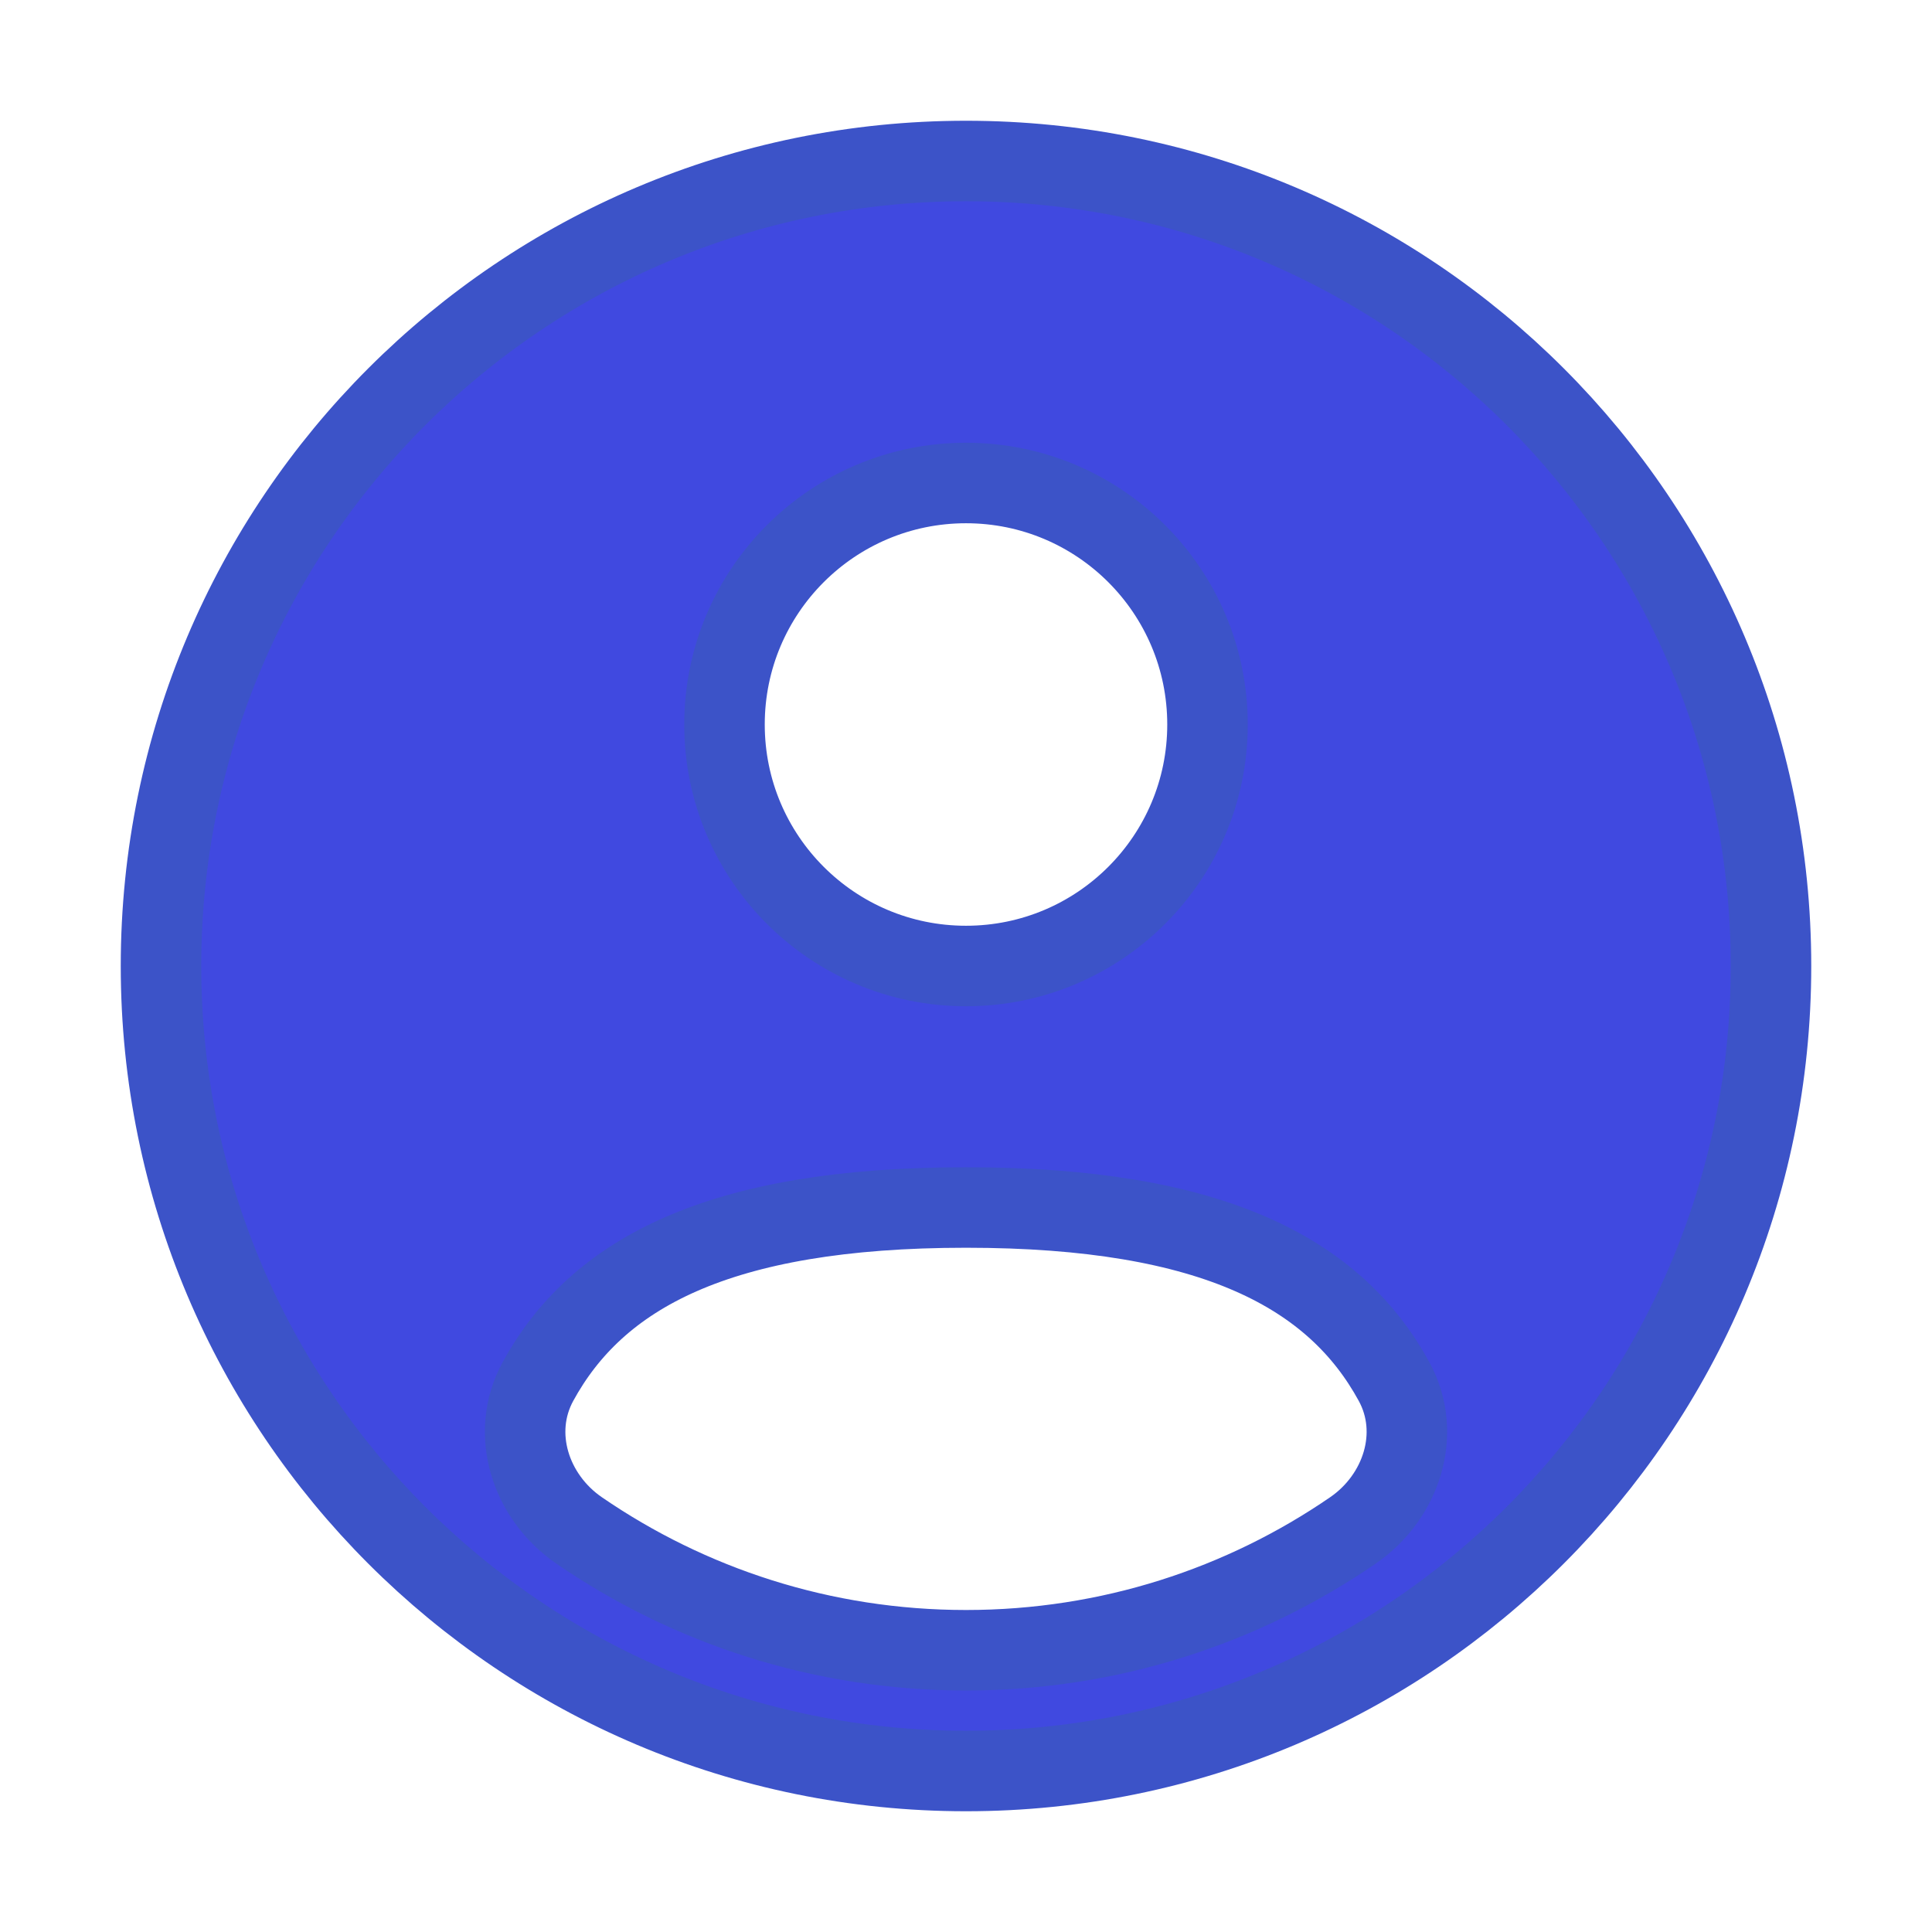
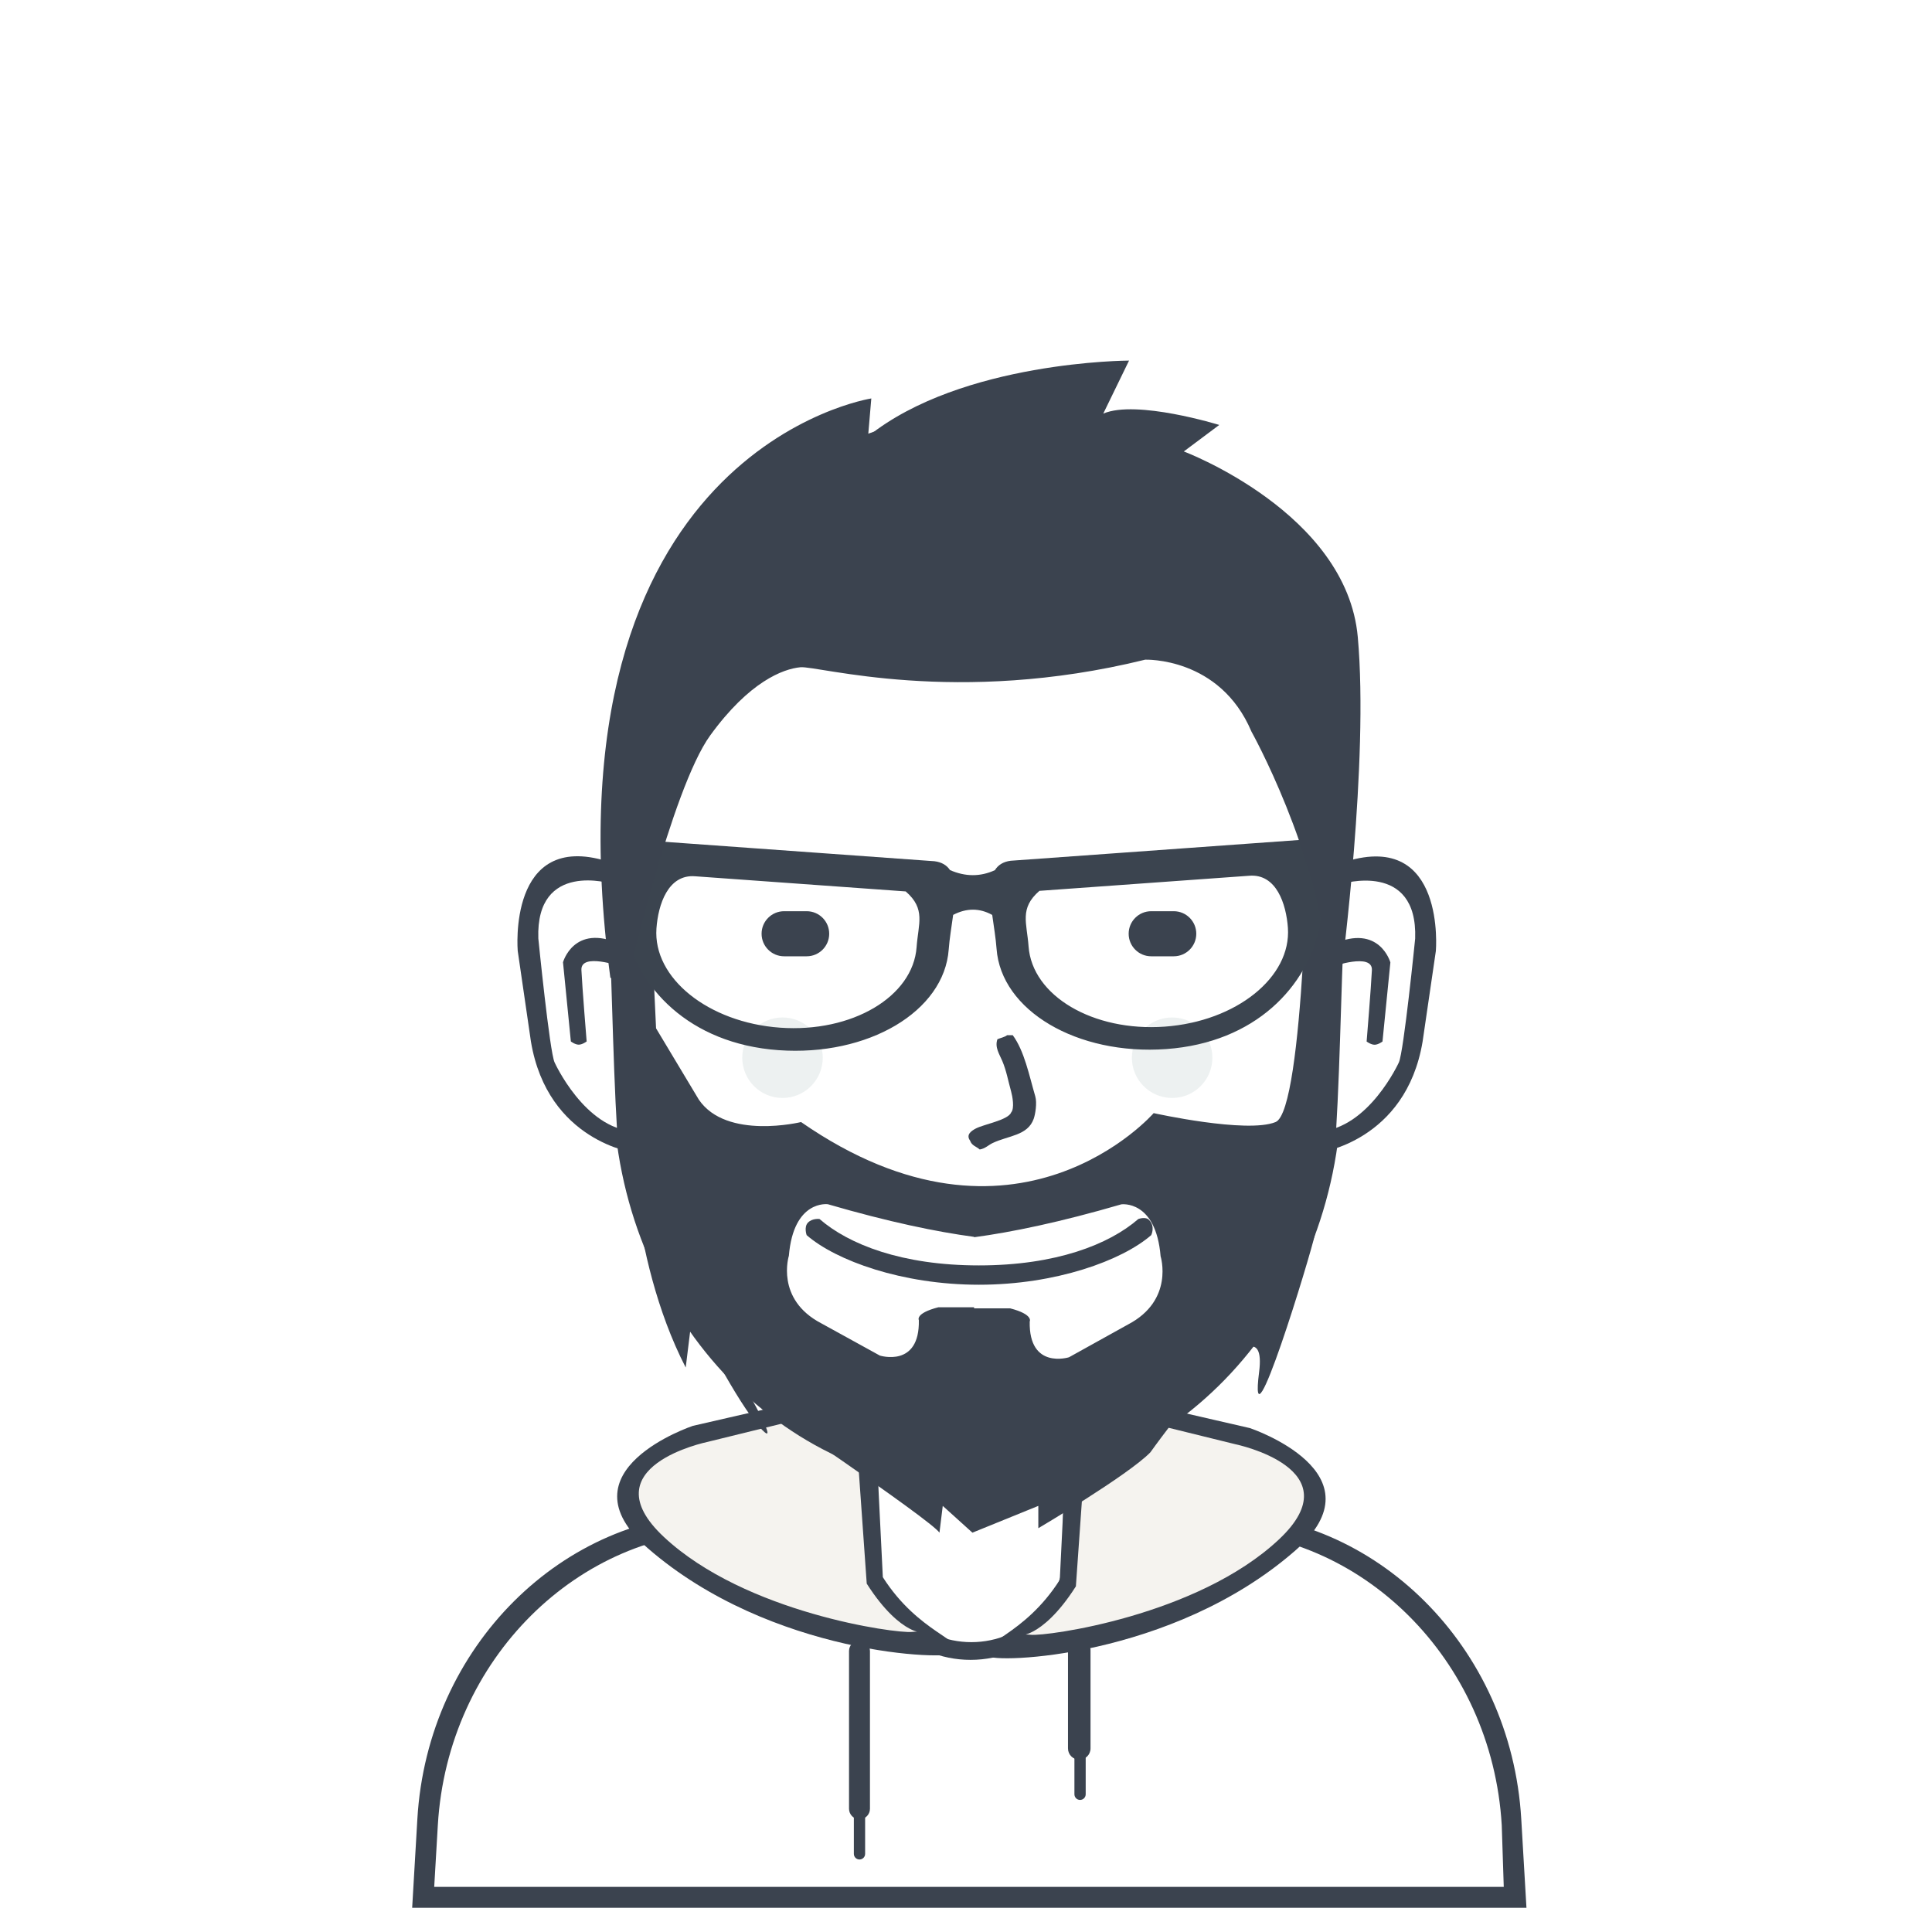
- <svg xmlns="http://www.w3.org/2000/svg" width="800px" height="800px" viewBox="0 0 24 24" fill="none" stroke="#3c53c8">
-   <g id="SVGRepo_bgCarrier" stroke-width="0" />
-   <g id="SVGRepo_tracerCarrier" stroke-linecap="round" stroke-linejoin="round" />
-   <g id="SVGRepo_iconCarrier">
-     <path fill-rule="evenodd" clip-rule="evenodd" d="M22 12C22 17.523 17.523 22 12 22C6.477 22 2 17.523 2 12C2 6.477 6.477 2 12 2C17.523 2 22 6.477 22 12ZM15 9C15 10.657 13.657 12 12 12C10.343 12 9 10.657 9 9C9 7.343 10.343 6 12 6C13.657 6 15 7.343 15 9ZM12 20.5C13.784 20.5 15.44 19.95 16.807 19.011C17.411 18.596 17.669 17.806 17.318 17.163C16.59 15.83 15.09 15 12 15C8.91 15 7.41 15.83 6.682 17.163C6.331 17.806 6.589 18.596 7.193 19.011C8.56 19.95 10.216 20.5 12 20.5Z" fill="#4049E0" />
-   </g>
+ <svg xmlns="http://www.w3.org/2000/svg" height="512" id="svg4155" version="1.1" width="512">
+   <defs id="defs4188" />
+   <path d="M 112,504 C 112,504 101.698,413.689 190.44,403.613 C 190.44,403.613 228.413,403.613 228.413,403.613 C 228.413,403.613 228.413,386.12 228.413,386.12 C 228.413,386.12 255.125,397.593 282.173,387.4 C 282.173,387.4 283.027,403.613 283.027,403.613 C 283.027,403.613 327.4,403.613 327.4,403.613 C 327.4,403.613 404.673,411.328 400,504 C 400,504 112,504 112,504 Z" fill-rule="nonzero" id="body-bg-flat" style="stroke: none; fill: rgb(255, 255, 255)" />
+   <path d="M 399.262,505.587 C 399.262,505.587 399.262,505.587 399.262,505.587 C 399.262,505.587 114.746,505.587 114.746,505.587 C 114.746,505.587 114.746,505.587 114.746,505.587 C 114.746,505.587 109.228,505.587 109.228,505.587 C 109.228,505.587 110.605,482.057 110.605,482.057 C 113.294,436.115 149.492,401.053 190.915,401.053 C 190.915,401.053 222.44,401.053 222.44,401.053 C 222.44,401.053 222.44,405.747 222.44,405.747 C 222.44,405.747 193.43,405.747 193.43,405.747 C 153.506,405.747 118.619,439.495 116.027,483.717 C 116.027,483.717 115.071,500.04 115.071,500.04 C 115.071,500.04 398.51,500.04 398.51,500.04 C 398.51,500.04 397.98,483.717 397.98,483.717 C 395.388,439.495 360.501,405.747 320.578,405.747 C 320.578,405.747 281.747,405.747 281.747,405.747 C 281.747,405.747 281.747,401.053 281.747,401.053 C 281.747,401.053 322.839,401.053 322.839,401.053 C 364.263,401.053 400.46,436.115 403.149,482.057 C 403.149,482.057 404.527,505.587 404.527,505.587 C 404.527,505.587 399.262,505.587 399.262,505.587 Z" fill-rule="nonzero" id="Rounded Rectangle 13 copy" style="stroke: none; fill: rgb(59, 67, 79)" />
+   <path d="M 232.68,384.146 C 232.68,384.146 232.68,410.461 232.68,410.461 C 232.68,424.117 243.759,435.187 257.427,435.187 C 271.094,435.187 282.173,424.117 282.173,410.461 C 282.173,410.461 282.173,384.689 282.173,384.689 C 283.609,384.252 285.032,383.777 286.44,383.264 C 286.44,383.264 286.44,410.64 286.44,410.64 C 286.44,426.789 273.355,439.88 257.213,439.88 C 241.072,439.88 227.987,426.789 227.987,410.64 C 227.987,410.64 227.987,382.454 227.987,382.454 C 229.533,383.065 231.098,383.627 232.68,384.146 Z" fill-rule="nonzero" id="neck copy 5" style="stroke: none; fill: rgb(59, 67, 79)" />
+   <path d="M 227.773,434.76 C 229.305,434.76 230.547,436.002 230.547,437.533 C 230.547,437.533 230.547,479.347 230.547,479.347 C 230.547,480.878 229.305,482.12 227.773,482.12 C 226.242,482.12 225,480.878 225,479.347 C 225,479.347 225,437.533 225,437.533 C 225,436.002 226.242,434.76 227.773,434.76 Z" fill-rule="nonzero" id="Rounded Rectangle 14" style="stroke: none; fill: rgb(59, 67, 79)" />
+   <path d="M 286.013,434.333 C 287.663,434.333 289,435.671 289,437.32 C 289,437.32 289,463.347 289,463.347 C 289,464.996 287.663,466.333 286.013,466.333 C 284.364,466.333 283.027,464.996 283.027,463.347 C 283.027,463.347 283.027,437.32 283.027,437.32 C 283.027,435.671 284.364,434.333 286.013,434.333 Z" fill-rule="nonzero" id="Rounded Rectangle 15" style="stroke: none; fill: rgb(59, 67, 79)" />
+   <path d="M 227.773,479.133 C 228.598,479.133 229.267,479.802 229.267,480.627 C 229.267,480.627 229.267,491.293 229.267,491.293 C 229.267,492.118 228.598,492.787 227.773,492.787 C 226.949,492.787 226.28,492.118 226.28,491.293 C 226.28,491.293 226.28,480.627 226.28,480.627 C 226.28,479.802 226.949,479.133 227.773,479.133 Z" fill-rule="nonzero" id="Rounded Rectangle 16" style="stroke: none; fill: rgb(59, 67, 79)" />
+   <path d="M 286.227,463.347 C 287.051,463.347 287.72,464.015 287.72,464.84 C 287.72,464.84 287.72,475.507 287.72,475.507 C 287.72,476.331 287.051,477 286.227,477 C 285.402,477 284.733,476.331 284.733,475.507 C 284.733,475.507 284.733,464.84 284.733,464.84 C 284.733,464.015 285.402,463.347 286.227,463.347 Z" fill-rule="nonzero" id="Rounded Rectangle 16 copy" style="stroke: none; fill: rgb(59, 67, 79)" />
+   <path d="M 211.766,373.646 C 211.766,373.646 184.742,379.851 184.742,379.851 C 184.742,379.851 151.649,387.347 173.666,409.651 C 195.682,431.954 252.307,435.893 252.307,435.893 C 252.307,435.893 237.335,428.802 230.973,418.827 C 230.973,418.827 228.84,382.987 228.84,382.987 C 228.84,382.987 211.766,373.646 211.766,373.646 Z" fill-rule="nonzero" id="Shape 1 copy" style="stroke: none; fill: rgb(245, 243, 239)" />
+   <path d="M 253.16,438.027 C 251.483,440.149 204.333,438.69 171.667,410.293 C 148.014,389.733 183.613,377.867 183.613,377.867 C 183.613,377.867 209.64,371.893 209.64,371.893 C 209.64,371.893 232.253,383.413 232.253,383.413 C 232.253,383.413 233.96,417.973 233.96,417.973 C 243.479,432.9 255.859,434.61 253.16,438.027 Z M 229.693,419.68 C 229.693,419.68 227.133,383.413 227.133,383.413 C 227.133,383.413 213.48,375.733 213.48,375.733 C 213.48,375.733 187.453,382.133 187.453,382.133 C 187.453,382.133 155.928,388.598 175.933,407.307 C 197.523,427.497 237.462,432.916 241.64,432.48 C 245.971,432.029 239.213,434.606 229.693,419.68 Z" fill-rule="evenodd" id="Shape 1 copy 2" style="stroke: none; fill: rgb(59, 67, 79)" />
+   <path d="M 303.059,374.651 C 303.059,374.651 330.099,380.875 330.099,380.875 C 330.099,380.875 363.212,388.394 341.182,410.764 C 319.152,433.134 262.494,437.085 262.494,437.085 C 262.494,437.085 277.474,429.973 283.84,419.967 C 283.84,419.967 285.975,384.02 285.975,384.02 C 285.975,384.02 303.059,374.651 303.059,374.651 Z" fill-rule="nonzero" id="Shape 1 copy 4" style="stroke: none; fill: rgb(245, 243, 239)" />
+   <path d="M 261.64,438.798 C 263.318,440.927 310.496,439.463 343.182,410.982 C 366.849,390.359 331.228,378.458 331.228,378.458 C 331.228,378.458 305.186,372.467 305.186,372.467 C 305.186,372.467 282.559,384.021 282.559,384.021 C 282.559,384.021 280.852,418.685 280.852,418.685 C 271.327,433.656 258.939,435.371 261.64,438.798 Z M 285.121,420.396 C 285.121,420.396 287.682,384.021 287.682,384.021 C 287.682,384.021 301.344,376.318 301.344,376.318 C 301.344,376.318 327.386,382.737 327.386,382.737 C 327.386,382.737 358.929,389.221 338.913,407.986 C 317.311,428.237 277.348,433.672 273.167,433.235 C 268.834,432.782 275.596,435.367 285.121,420.396 Z" fill-rule="evenodd" id="Shape 1 copy 6" style="stroke: none; fill: rgb(59, 67, 79)" />
+   <path d="M 259.215,116.467 C 312.293,116.467 354.187,166.068 352.825,225.665 C 352.825,225.665 351.377,289.006 351.377,289.006 C 350.094,345.152 308.845,389.533 259.215,389.533 C 209.584,389.533 168.336,345.152 167.052,289.006 C 167.052,289.006 165.605,225.665 165.605,225.665 C 164.242,166.068 206.137,116.467 259.215,116.467 Z" fill-rule="nonzero" id="2 copy 5" style="stroke: none; fill: rgb(255, 255, 255)" />
+   <path d="M 357.089,223.701 C 357.089,223.701 355.572,289.616 355.572,289.616 C 354.228,348.043 311.006,394.227 259.001,394.227 C 206.996,394.227 163.775,348.043 162.43,289.616 C 162.43,289.616 160.913,223.701 160.913,223.701 C 159.486,161.683 203.384,110.067 259.001,110.067 C 314.618,110.067 358.517,161.683 357.089,223.701 Z M 258.788,116.893 C 206.436,116.893 165.114,166.107 166.458,225.238 C 166.458,225.238 167.886,288.085 167.886,288.085 C 169.152,343.793 209.836,387.827 258.788,387.827 C 307.741,387.827 348.425,343.793 349.691,288.085 C 349.691,288.085 351.119,225.238 351.119,225.238 C 352.462,166.107 311.141,116.893 258.788,116.893 Z" fill-rule="evenodd" id="2 line" style="stroke: none; fill: rgb(59, 67, 79)" />
+   <path d="M 348.524,326.925 C 347.262,332.894 330.678,387.023 333.678,363.592 C 336.679,340.161 304.859,384.883 304.859,384.883 C 298.979,390.924 275.166,404.991 275.166,404.991 C 275.166,404.991 275.166,399.076 275.166,399.076 C 275.166,399.076 257.7,406.173 257.7,406.173 C 257.7,406.173 249.84,399.076 249.84,399.076 C 249.84,399.076 248.967,406.173 248.967,406.173 C 246.628,402.708 199.188,370.689 199.188,370.689 C 199.188,370.689 207.332,385.182 200.935,377.786 C 200.706,377.522 200.472,377.239 200.232,376.939 C 193.761,368.835 183.468,348.216 183.468,348.216 C 183.468,348.216 181.722,362.409 181.722,362.409 C 166.287,332.406 166.876,294.989 166.876,294.989 C 166.876,294.989 164.28,216.848 164.28,216.848 C 164.28,216.848 171.267,216.848 171.267,216.848 C 171.267,216.848 173.862,272.516 173.862,272.516 C 173.862,272.516 185.215,291.44 185.215,291.44 C 192.556,302.173 212.288,297.355 212.288,297.355 C 269.31,336.92 305.732,294.989 305.732,294.989 C 305.732,294.989 330.435,300.471 338.045,297.355 C 345.655,294.239 346.753,216.738 346.753,216.738 C 346.753,216.738 352.867,216.738 352.867,216.738 C 352.867,216.738 349.787,320.955 348.524,326.925 Z M 307.573,332.926 C 306.32,317.885 297.167,319.16 297.167,319.16 C 280.895,323.905 268.122,326.541 258.143,327.88 C 258.143,327.88 258.143,327.782 258.143,327.782 C 248.234,326.453 235.55,323.839 219.392,319.133 C 219.392,319.133 210.303,317.868 209.059,332.787 C 209.059,332.787 205.409,344.32 217.67,350.707 C 217.67,350.707 233.17,359.24 233.17,359.24 C 233.17,359.24 243.763,362.567 243.504,349.853 C 243.504,349.853 242.426,348.052 248.67,346.44 C 248.67,346.44 258.143,346.44 258.143,346.44 C 258.143,346.44 258.143,346.721 258.143,346.721 C 258.143,346.721 267.682,346.721 267.682,346.721 C 273.971,348.346 272.885,350.226 272.885,350.226 C 272.624,363.044 283.292,359.69 283.292,359.69 C 283.292,359.69 298.901,351.023 298.901,351.023 C 311.249,344.583 307.573,332.926 307.573,332.926 Z" fill-rule="evenodd" id="Shape 1" style="stroke: none; fill: rgb(59, 67, 79)" />
+   <path d="M 305.08,327.326 C 297.325,334.06 279.808,340.467 259.427,340.467 C 239.045,340.467 221.529,334.06 213.773,327.326 C 213.773,327.326 212.98,325.143 214.144,323.978 C 215.33,322.793 217.187,323.051 217.187,323.051 C 224.934,329.789 239.038,335.347 259.427,335.347 C 279.816,335.347 293.92,329.789 301.667,323.051 C 301.667,323.051 303.562,322.347 304.482,323.267 C 306.255,325.04 305.08,327.326 305.08,327.326 Z" fill-rule="nonzero" id="usta" style="stroke: none; fill: rgb(59, 67, 79)" />
+   <path d="M 245.347,350.707 C 245.347,350.707 272.653,350.707 272.653,350.707 C 272.653,350.707 272.653,354.973 272.653,354.973 C 272.653,354.973 245.347,354.973 245.347,354.973 C 245.347,354.973 245.347,350.707 245.347,350.707 Z" fill-rule="nonzero" id="-" style="stroke: none; fill: rgb(59, 67, 79)" />
+   <path d="M 160.807,233.313 C 160.795,233.314 159.76,232.487 157.804,231.871 C 156.826,231.564 155.611,231.311 154.226,231.248 C 153.88,231.233 153.524,231.229 153.16,231.24 C 152.796,231.25 152.423,231.274 152.045,231.315 C 151.287,231.396 150.505,231.541 149.718,231.767 C 146.567,232.673 143.353,234.875 141.465,239.419 C 140.517,241.691 139.892,244.55 139.727,248.126 C 139.685,249.02 139.673,249.959 139.691,250.945 C 139.709,251.931 139.758,252.963 139.84,254.045 C 140.003,256.209 140.298,258.568 140.738,261.14 C 140.728,261.137 140.328,268.91 143.106,277.841 C 145.719,286.573 151.992,297.299 163.573,300.364 C 162.241,278.185 162.2,255.59 160.807,233.313 C 160.807,233.313 160.807,233.313 160.807,233.313 Z" fill-rule="nonzero" id="Shape 11 copy" style="stroke: none; fill: rgb(255, 255, 255)" />
+   <path d="M 162.128,234.207 C 162.128,234.207 141.951,227.956 142.662,248.698 C 142.662,248.698 145.665,278.775 146.97,281.547 C 146.97,281.547 154.894,299.059 167.971,299.835 C 180.752,300.594 167.971,299.835 167.971,299.835 C 167.971,299.835 168.13,305.48 168.13,305.48 C 168.13,305.48 145.145,302.533 140.706,276.045 C 140.706,276.045 137.202,251.983 137.202,251.983 C 137.202,251.983 134.481,220.138 160.871,228.235 C 186.58,236.123 160.871,228.235 160.871,228.235 C 160.871,228.235 162.128,234.207 162.128,234.207 " fill-rule="nonzero" id="Shape 3" style="stroke: none; fill: rgb(59, 67, 79)" />
+   <path d="M 155.468,275.995 C 155.468,275.995 154.339,276.848 153.369,276.848 C 152.399,276.848 151.284,275.995 151.284,275.995 C 151.284,275.995 149.202,255.012 149.202,255.012 C 149.202,255.012 152.074,244.679 164.265,250.139 C 164.265,250.139 164.554,256.139 164.554,256.139 C 164.554,256.139 153.858,252.346 154.079,257.069 C 154.292,261.616 155.468,275.995 155.468,275.995 Z" fill-rule="nonzero" id="Shape 4" style="stroke: none; fill: rgb(59, 67, 79)" />
+   <path d="M 356.813,233.362 C 356.825,233.363 357.866,232.536 359.83,231.921 C 360.812,231.614 362.032,231.361 363.423,231.299 C 363.771,231.283 364.128,231.28 364.494,231.29 C 364.86,231.3 365.234,231.325 365.614,231.365 C 366.375,231.446 367.16,231.591 367.951,231.817 C 371.116,232.722 374.344,234.923 376.241,239.464 C 377.192,241.735 377.82,244.591 377.986,248.165 C 378.028,249.058 378.041,249.997 378.022,250.982 C 378.004,251.967 377.955,252.999 377.873,254.08 C 377.709,256.242 377.412,258.6 376.971,261.17 C 376.98,261.167 377.383,268.935 374.592,277.86 C 371.968,286.586 365.668,297.305 354.035,300.368 C 355.373,278.204 355.415,255.624 356.813,233.362 C 356.813,233.362 356.813,233.362 356.813,233.362 Z" fill-rule="nonzero" id="Shape 11 copy_1" style="stroke: none; fill: rgb(255, 255, 255)" />
+   <path d="M 355.483,234.256 C 355.483,234.256 375.747,228.008 375.034,248.737 C 375.034,248.737 372.017,278.793 370.707,281.564 C 370.707,281.564 362.748,299.064 349.614,299.839 C 336.777,300.597 349.614,299.839 349.614,299.839 C 349.614,299.839 349.455,305.48 349.455,305.48 C 349.455,305.48 372.54,302.535 376.999,276.065 C 376.999,276.065 380.518,252.019 380.518,252.019 C 380.518,252.019 383.25,220.196 356.745,228.287 C 330.923,236.17 356.745,228.287 356.745,228.287 C 356.745,228.287 355.483,234.256 355.483,234.256 " fill-rule="nonzero" id="Shape 3_1" style="stroke: none; fill: rgb(59, 67, 79)" />
+   <path d="M 362.171,276.015 C 362.171,276.015 363.305,276.868 364.28,276.868 C 365.254,276.868 366.374,276.015 366.374,276.015 C 366.374,276.015 368.466,255.046 368.466,255.046 C 368.466,255.046 365.58,244.72 353.336,250.177 C 353.336,250.177 353.046,256.173 353.046,256.173 C 353.046,256.173 363.789,252.382 363.567,257.102 C 363.353,261.646 362.171,276.015 362.171,276.015 Z" fill-rule="nonzero" id="Shape 4_1" style="stroke: none; fill: rgb(59, 67, 79)" />
+   <path d="M 266.893,274.333 C 267.391,274.333 267.889,274.333 268.387,274.333 C 271.474,278.526 272.73,284.97 274.36,290.547 C 274.865,292.275 274.375,295.298 273.933,296.52 C 272.316,300.996 267.236,300.915 263.053,302.92 C 261.93,303.458 261.095,304.388 259.64,304.627 C 258.692,303.791 257.547,303.627 257.08,302.28 C 255.928,300.693 257.413,299.702 258.573,299.08 C 260.68,297.95 267.181,296.837 267.96,294.813 C 268.923,293.718 268.283,290.423 267.96,289.267 C 267.133,286.305 266.737,283.832 265.613,281.16 C 264.867,279.385 263.557,277.514 264.333,275.4 C 264.977,275.124 266.367,274.81 266.893,274.333 Z" fill-rule="evenodd" id="new_vector_shape_done" style="stroke: none; fill: rgb(59, 67, 79)" />
+   <path d="M 207.8,241.48 C 207.8,241.48 213.773,241.48 213.773,241.48 C 217.072,241.48 219.747,244.154 219.747,247.453 C 219.747,250.752 217.072,253.427 213.773,253.427 C 213.773,253.427 207.8,253.427 207.8,253.427 C 204.501,253.427 201.827,250.752 201.827,247.453 C 201.827,244.154 204.501,241.48 207.8,241.48 Z" fill-rule="nonzero" id="Rounded Rectangle 8" style="stroke: none; fill: rgb(59, 67, 79)" />
+   <path d="M 305.08,241.48 C 305.08,241.48 311.053,241.48 311.053,241.48 C 314.352,241.48 317.027,244.154 317.027,247.453 C 317.027,250.752 314.352,253.427 311.053,253.427 C 311.053,253.427 305.08,253.427 305.08,253.427 C 301.781,253.427 299.107,250.752 299.107,247.453 C 299.107,244.154 301.781,241.48 305.08,241.48 Z" fill-rule="nonzero" id="Rounded Rectangle 8 copy" style="stroke: none; fill: rgb(59, 67, 79)" />
+   <path d="M 310.627,269.64 C 316.518,269.64 321.293,274.416 321.293,280.307 C 321.293,286.198 316.518,290.973 310.627,290.973 C 304.736,290.973 299.96,286.198 299.96,280.307 C 299.96,274.416 304.736,269.64 310.627,269.64 Z" fill-rule="nonzero" id="Ellipse 3" style="stroke: none; fill: rgb(237, 241, 241)" />
+   <path d="M 207.373,269.64 C 213.264,269.64 218.04,274.416 218.04,280.307 C 218.04,286.198 213.264,290.973 207.373,290.973 C 201.482,290.973 196.707,286.198 196.707,280.307 C 196.707,274.416 201.482,269.64 207.373,269.64 Z" fill-rule="nonzero" id="Ellipse 3 copy" style="stroke: none; fill: rgb(237, 241, 241)" />
+   <path d="M 351.94,228.88 C 351.363,233.81 350.856,239.842 349.79,245.236 C 346.602,261.364 332.743,276.307 309.08,278.01 C 285.416,279.713 265.276,267.8 264.096,251.402 C 263.895,248.621 263.36,245.501 262.949,242.468 C 259.6,240.611 256.149,240.607 252.595,242.455 C 252.179,245.557 251.624,248.759 251.419,251.606 C 250.235,268.059 230.032,280.011 206.293,278.303 C 182.555,276.594 168.652,261.602 165.455,245.42 C 164.385,240.009 163.877,233.956 163.298,229.01 C 163.298,229.01 159.809,228.759 159.809,228.759 C 159.809,228.759 160.299,221.949 160.299,221.949 C 160.299,221.949 161.151,222.011 161.151,222.011 C 161.151,222.011 182.739,223.564 182.739,223.564 C 182.739,223.564 200.962,224.876 200.962,224.876 C 200.962,224.876 219.219,226.189 219.219,226.189 C 219.219,226.189 247.656,228.236 247.656,228.236 C 249.617,228.484 250.921,229.325 251.761,230.581 C 255.845,232.368 259.811,232.375 263.66,230.602 C 264.492,229.265 265.813,228.366 267.847,228.108 C 267.847,228.108 296.194,226.069 296.194,226.069 C 296.194,226.069 314.394,224.759 314.394,224.759 C 314.394,224.759 332.56,223.452 332.56,223.452 C 332.56,223.452 354.08,221.904 354.08,221.904 C 354.08,221.904 354.929,221.843 354.929,221.843 C 354.929,221.843 355.417,228.629 355.417,228.629 C 355.417,228.629 351.94,228.88 351.94,228.88 Z M 240.02,236.237 C 240.02,236.237 184.288,232.227 184.288,232.227 C 176.999,231.598 174.415,239.79 173.966,246.033 C 173.019,259.194 187.684,270.975 206.722,272.345 C 225.76,273.715 241.961,264.156 242.908,250.994 C 243.357,244.751 245.396,240.895 240.02,236.237 Z M 341.305,245.846 C 340.857,239.624 338.282,231.46 331.015,232.086 C 331.015,232.086 275.459,236.083 275.459,236.083 C 270.1,240.726 272.132,244.569 272.58,250.791 C 273.524,263.91 289.674,273.437 308.652,272.072 C 327.63,270.706 342.249,258.965 341.305,245.846 Z" fill-rule="evenodd" id="glasses" style="stroke: none; fill: rgb(59, 68, 79)" />
+   <path d="M 166.017,261.107 C 166.017,261.107 177.887,209.111 188.215,194.888 C 198.544,180.665 207.482,177.263 212.121,176.828 C 216.761,176.393 253.293,187.193 303.476,174.822 C 303.476,174.822 323.264,174.032 331.651,193.885 C 331.651,193.885 349.336,225.522 352.142,257.093 C 352.142,257.093 355.557,257.093 355.557,257.093 C 355.557,257.093 362.795,201.751 359.826,168.802 C 356.858,135.853 313.722,119.64 313.722,119.64 C 313.722,119.64 323.113,112.616 323.113,112.616 C 323.113,112.616 301.187,105.838 292.377,109.606 C 292.377,109.606 299.207,95.56 299.207,95.56 C 299.207,95.56 254.957,95.648 230.051,115.626 C 230.051,115.626 230.905,105.593 230.905,105.593 C 230.905,105.593 143.115,119.056 161.748,259.1 C 161.748,259.1 166.017,261.107 166.017,261.107 Z" fill-rule="nonzero" id="Shape 7" style="stroke: none; fill: rgb(59, 67, 79)" />
</svg>
